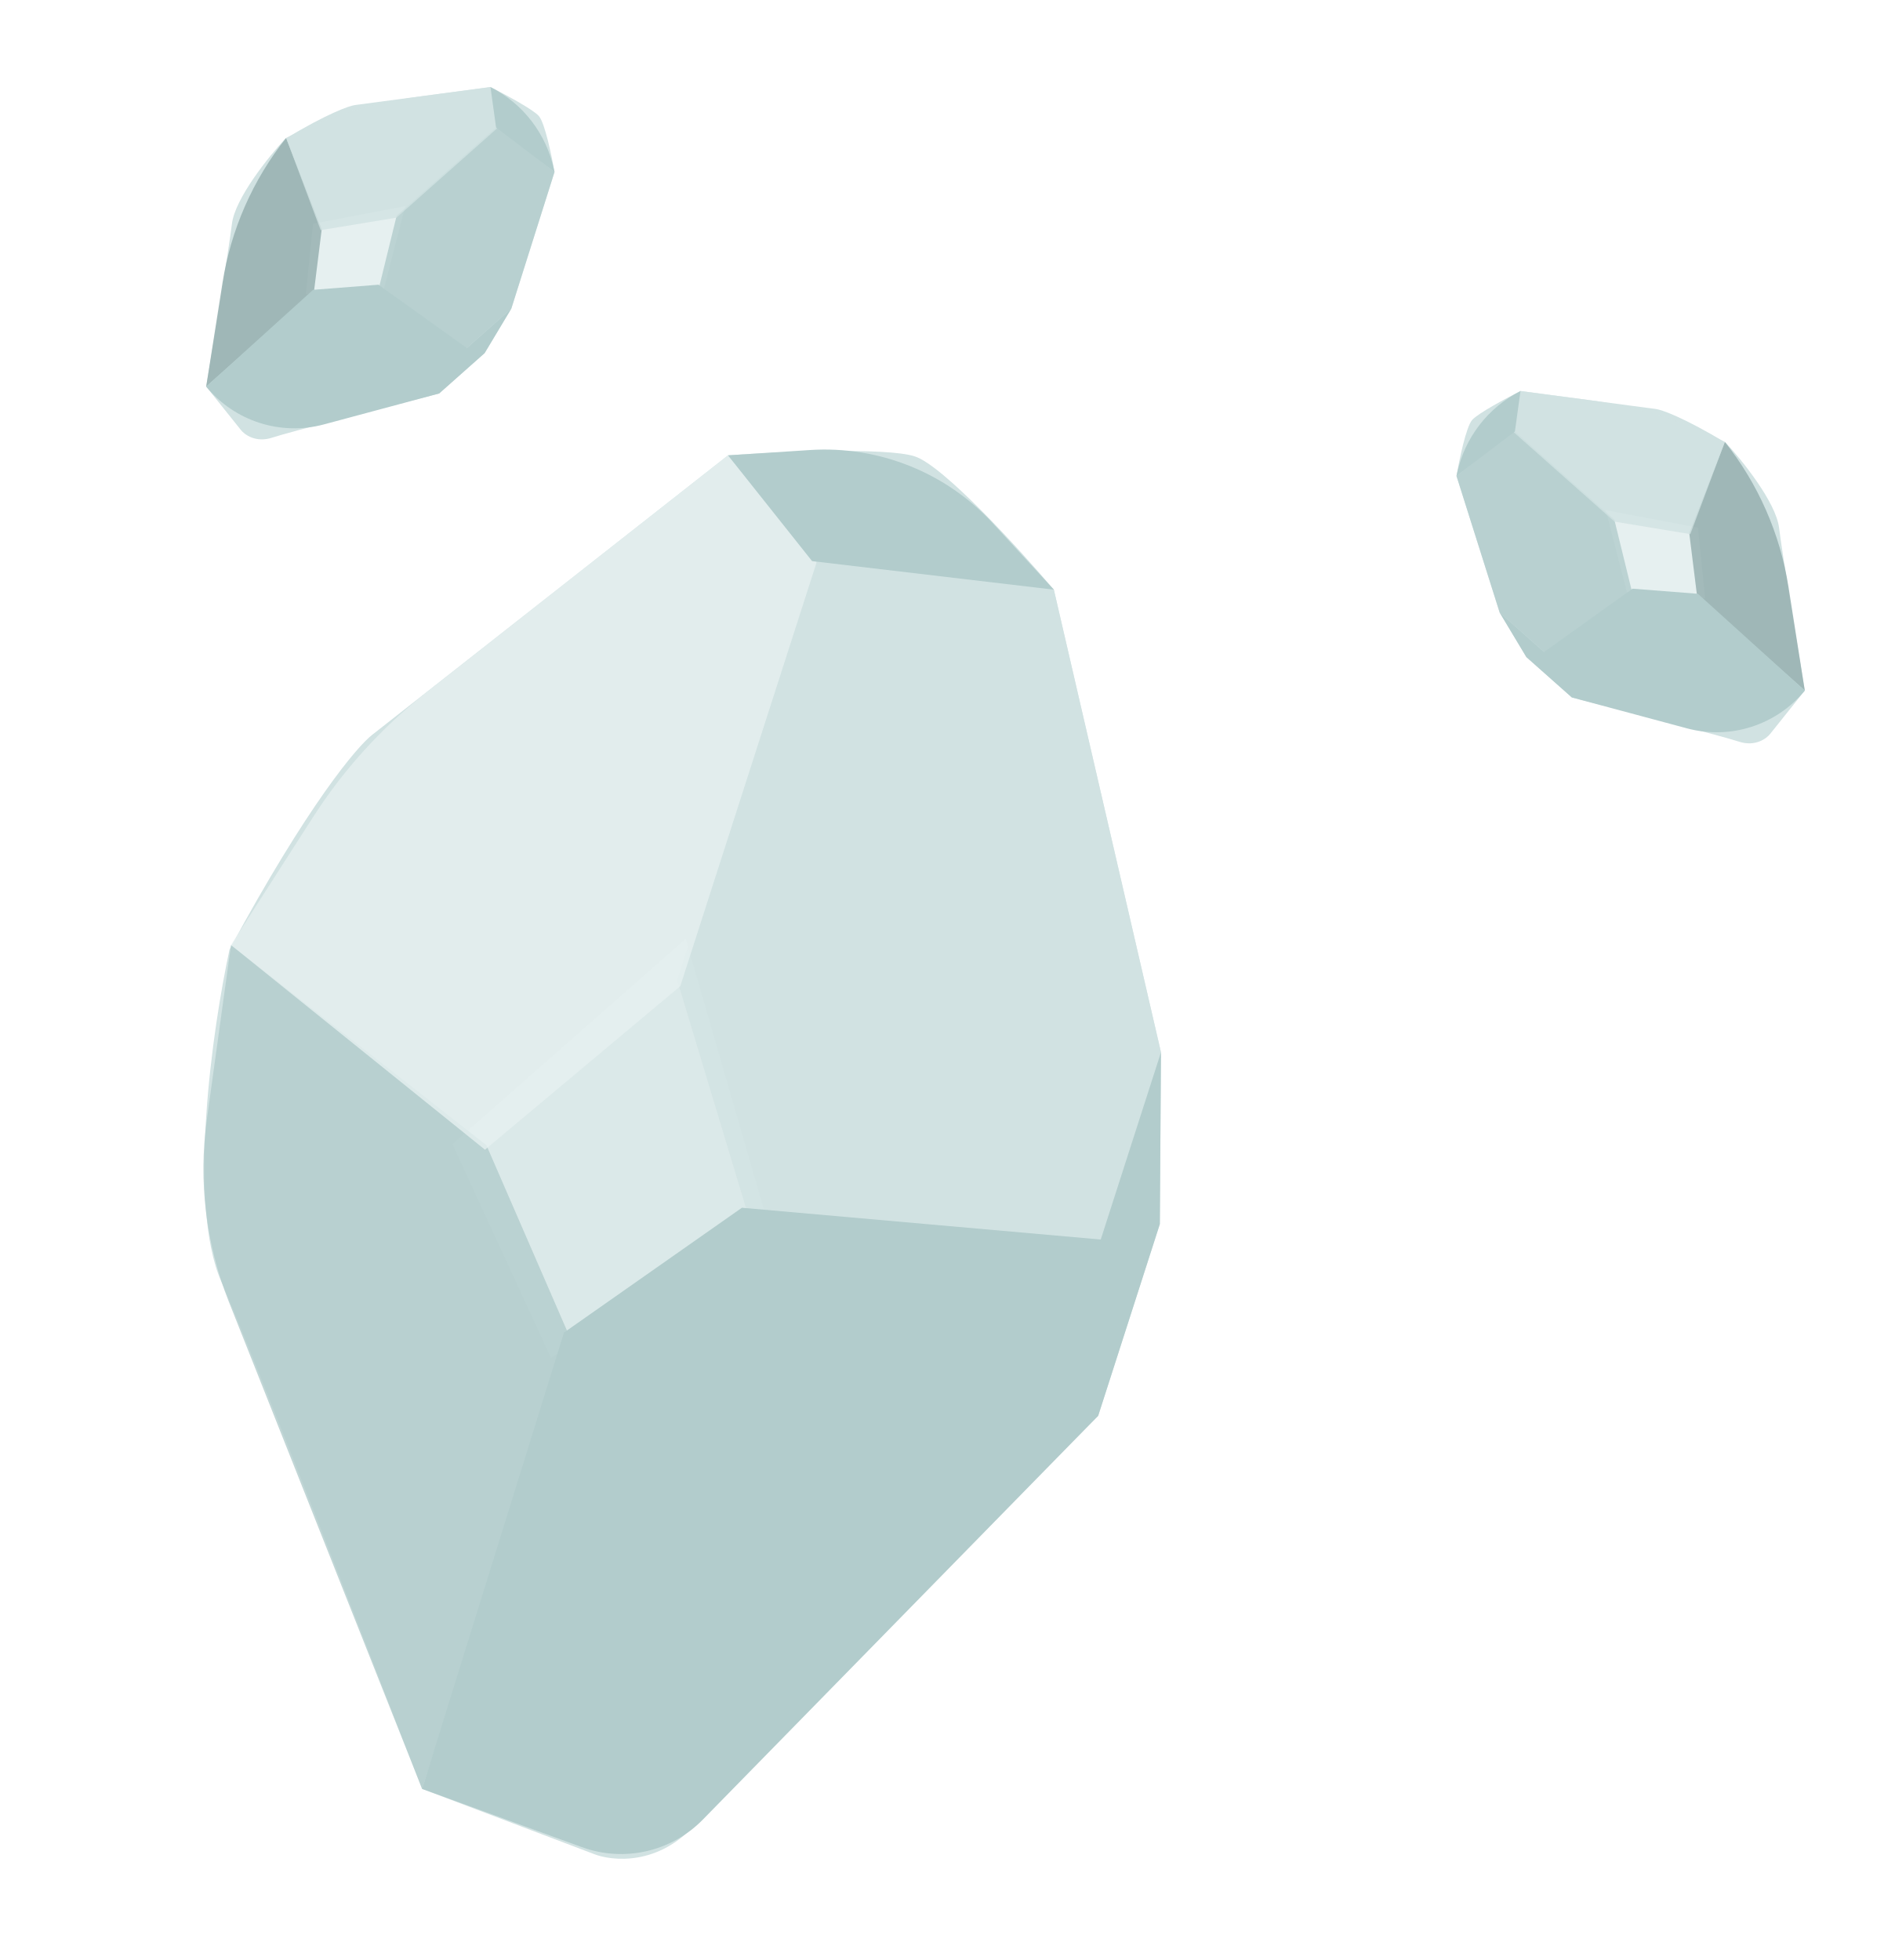
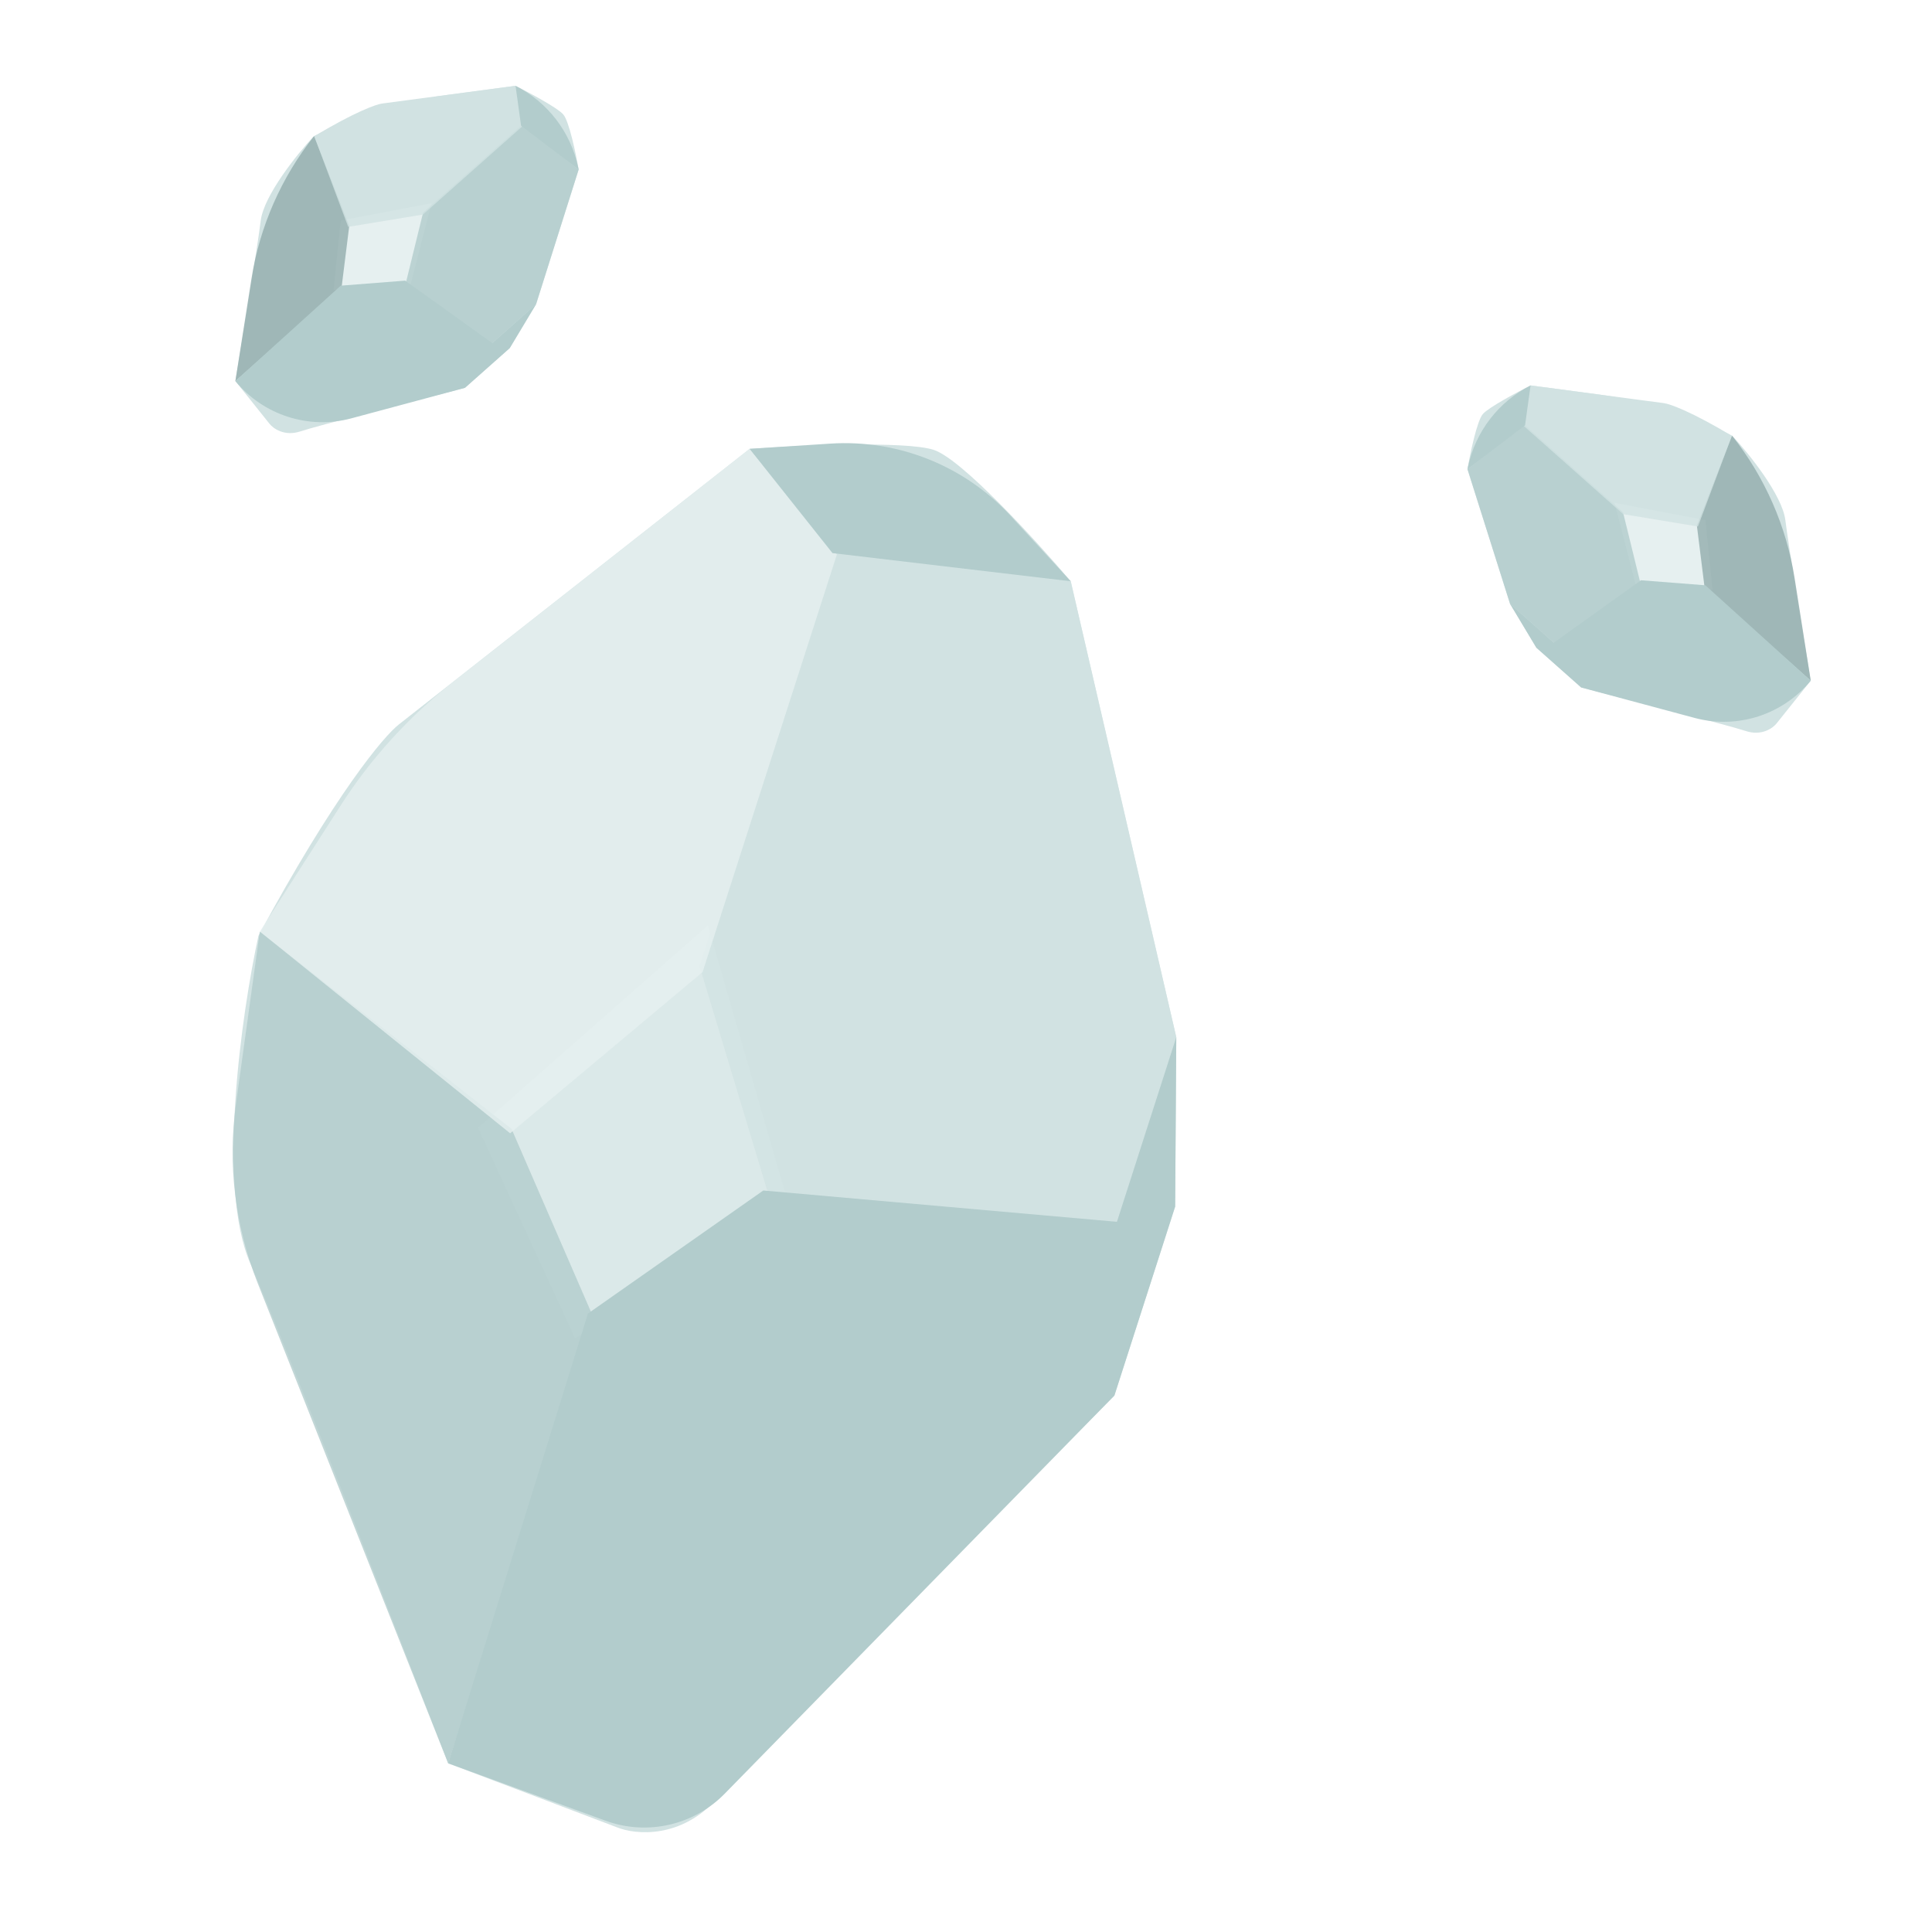
- <svg xmlns="http://www.w3.org/2000/svg" width="116" height="120" fill="none">
-   <path d="M13.542 78.452c-2.082-4.767-.527-15.534.511-20.322 4.768-8.83 7.82-12.448 8.749-13.153l21.768-17.099c3.082-.214 9.681-.501 11.428.061 1.747.562 6.409 5.676 8.521 8.164l6.557 28.319-.07 10.522-3.776 11.74c-7.24 7.211-22.294 22.293-24.588 24.929-2.294 2.637-5.175 2.353-6.329 1.881l-10.472-3.971c-3.232-8.37-10.218-26.303-12.3-31.07z" fill="#D1E2E2" />
-   <path opacity=".5" d="M41.981 57.473L27.693 70.049l6.034 13.087 13.244-8.393-4.989-17.27z" fill="#E6F0F0" />
-   <path opacity=".8" d="M12.661 68.556l1.481-10.698 15.639 12.26 5.02 11.556-8.957 27.848-11.839-29.836c-1.401-3.532-1.864-7.366-1.343-11.13z" fill="#B2CCCC" />
-   <path opacity=".8" d="M45.693 74.031L41.464 60.018l8.342-25.937 14.714 2.021 6.557 28.319-3.776 11.74-21.608-2.13z" fill="#D1E2E2" />
-   <path opacity=".8" d="M19.169 50.022l-5.028 7.835L29.692 70.391 41.649 60.379l8.342-25.937-5.42-6.564-18.466 14.512c-2.722 2.139-5.066 4.718-6.935 7.632z" fill="#E6F0F0" />
-   <path d="M49.718 34.354l-5.147-6.476 5.011-.325c4.225-.274 8.347 1.379 11.213 4.496l3.726 4.053-14.802-1.748zM25.843 109.523l8.684-27.936 10.894-7.643 21.969 1.945 3.688-11.467-.07 10.522-3.776 11.74-24.209 24.726c-1.923 1.964-4.817 2.621-7.4 1.679l-9.78-3.565z" fill="#B2CCCC" />
-   <path d="M108.919 32.316c-.191-1.558-2.249-4.117-3.254-5.202-2.595-1.562-3.943-2.034-4.293-2.074l-8.283-1.1c-.834.418-2.593 1.357-2.96 1.771-.368.414-.793 2.459-.96 3.43l2.645 8.366 1.634 2.723 2.784 2.471c2.989.762 9.217 2.369 10.218 2.702 1.001.333 1.706-.183 1.933-.483l2.111-2.64c-.445-2.671-1.384-8.404-1.575-9.963z" fill="#D1E2E2" />
-   <path d="M98.307 31.232l5.645 1.074.442 4.327-4.731-.147-1.356-5.254z" fill="#E6F0F0" />
-   <path opacity=".8" d="M110.494 42.279l-.999-6.351c-.51-3.244-1.852-6.3-3.895-8.871l-2.18 5.588.47 3.774 6.604 5.861z" fill="#92ADAD" />
-   <path opacity=".8" d="M99.886 36.105l-1.053-4.291-6.151-5.458-3.513 2.785 2.645 8.366 2.784 2.471 5.288-3.872z" fill="#B2CCCC" />
-   <path opacity=".8" d="M93.089 23.939l4.242.564c2.88.383 5.675 1.246 8.27 2.553l-2.116 5.645-4.645-.765-6.151-5.458.401-2.538z" fill="#D1E2E2" />
-   <path d="M92.746 26.413l.343-2.473c-1.995 1.011-3.425 2.87-3.89 5.058l-.03.143 3.578-2.728zM110.495 42.279l-6.547-5.925-4.005-.313-5.41 3.879-2.719-2.413 1.634 2.723 2.784 2.471 7.053 1.893c2.649.711 5.469-.195 7.21-2.314z" fill="#B2CCCC" />
-   <path d="M14.198 13.706c.191-1.558 2.249-4.117 3.254-5.202 2.595-1.562 3.944-2.034 4.293-2.074l8.283-1.1c.834.418 2.593 1.357 2.96 1.771.368.414.794 2.459.961 3.43l-2.645 8.366-1.634 2.723-2.784 2.471c-2.989.762-9.217 2.369-10.218 2.702-1.001.333-1.706-.183-1.933-.483l-2.111-2.64c.446-2.671 1.384-8.404 1.575-9.963z" fill="#D1E2E2" />
-   <path d="M24.809 12.622l-5.644 1.074-.442 4.327 4.731-.147 1.356-5.254z" fill="#E6F0F0" />
-   <path opacity=".8" d="M12.622 23.669l.999-6.351c.51-3.244 1.852-6.3 3.895-8.871l2.181 5.588-.47 3.774-6.604 5.861z" fill="#92ADAD" />
-   <path opacity=".8" d="M23.231 17.495l1.053-4.291 6.151-5.459 3.513 2.785-2.645 8.366-2.784 2.471-5.288-3.872z" fill="#B2CCCC" />
-   <path opacity=".8" d="M30.028 5.329l-4.242.564c-2.88.383-5.675 1.246-8.27 2.552l2.116 5.645 4.645-.765 6.151-5.458-.401-2.538z" fill="#D1E2E2" />
-   <path d="M30.371 7.803l-.343-2.473c1.995 1.011 3.425 2.87 3.89 5.058l.03.143-3.578-2.728zM12.622 23.669l6.547-5.925 4.005-.313 5.41 3.879 2.719-2.413-1.634 2.723-2.784 2.471-7.053 1.893c-2.649.711-5.469-.194-7.209-2.314z" fill="#B2CCCC" />
+ <svg xmlns="http://www.w3.org/2000/svg" width="120" height="120" viewBox="0 0 120 120" fill="none">
+   <path d="M15.539 78.452C13.457 73.686 15.012 62.918 16.05 58.131C20.817 49.301 23.867 45.683 24.797 44.978L46.56 27.878C49.641 27.665 56.239 27.377 57.986 27.939C59.733 28.501 64.393 33.616 66.505 36.103L73.061 64.422L72.99 74.943L69.215 86.683C61.977 93.894 46.927 108.976 44.633 111.612C42.34 114.249 39.459 113.965 38.306 113.493L27.836 109.522C24.604 101.152 17.62 83.219 15.539 78.452Z" fill="#D1E2E2" />
+   <path opacity="0.5" d="M43.971 57.473L29.687 70.049L35.719 83.137L48.959 74.744L43.971 57.473Z" fill="#E6F0F0" />
+   <path opacity="0.8" d="M14.657 68.558L16.137 57.859L31.773 70.119L36.791 81.675L27.836 109.523L16 79.687C14.599 76.155 14.136 72.321 14.657 68.558Z" fill="#B2CCCC" />
+   <path opacity="0.8" d="M47.682 74.031L43.454 60.018L51.794 34.081L66.505 36.103L73.061 64.421L69.286 76.161L47.682 74.031Z" fill="#D1E2E2" />
+   <path opacity="0.8" d="M21.165 50.022L16.138 57.858L31.685 70.391L43.639 60.379L51.98 34.442L46.56 27.879L28.098 42.391C25.377 44.53 23.034 47.109 21.165 50.022Z" fill="#E6F0F0" />
+   <path d="M51.707 34.354L46.56 27.878L51.567 27.554C55.793 27.279 59.916 28.933 62.782 32.051L66.505 36.103L51.707 34.354Z" fill="#B2CCCC" />
+   <path d="M27.836 109.523L36.518 81.587L47.41 73.944L69.374 75.889L73.061 64.422L72.991 74.944L69.216 86.683L45.013 111.409C43.09 113.373 40.195 114.03 37.613 113.088L27.836 109.523Z" fill="#B2CCCC" />
+   <path d="M110.893 32.316C110.702 30.758 108.645 28.199 107.641 27.114C105.046 25.552 103.698 25.08 103.348 25.04L95.067 23.94C94.234 24.357 92.475 25.296 92.108 25.711C91.74 26.125 91.314 28.17 91.147 29.14L93.792 37.506L95.426 40.23L98.209 42.7C101.198 43.462 107.424 45.069 108.425 45.402C109.426 45.735 110.13 45.218 110.358 44.919L112.469 42.279C112.023 39.607 111.085 33.874 110.893 32.316Z" fill="#D1E2E2" />
+   <path d="M100.284 31.232L105.927 32.306L106.369 36.633L101.64 36.486L100.284 31.232Z" fill="#E6F0F0" />
+   <path opacity="0.8" d="M112.469 42.279L111.47 35.928C110.959 32.684 109.618 29.628 107.576 27.056L105.396 32.644L105.866 36.418L112.469 42.279Z" fill="#92ADAD" />
+   <path opacity="0.8" d="M101.862 36.106L100.809 31.815L94.659 26.356L91.147 29.141L93.792 37.507L96.575 39.978L101.862 36.106Z" fill="#B2CCCC" />
+   <path opacity="0.8" d="M95.068 23.94L99.308 24.504C102.187 24.887 104.982 25.75 107.576 27.056L105.461 32.702L100.817 31.936L94.667 26.478L95.068 23.94Z" fill="#D1E2E2" />
+   <path d="M94.724 26.414L95.067 23.94C93.072 24.951 91.642 26.811 91.177 28.998L91.147 29.142L94.724 26.414Z" fill="#B2CCCC" />
+   <path d="M112.469 42.279L105.923 36.353L101.92 36.04L96.511 39.92L93.792 37.506L95.426 40.23L98.21 42.7L105.261 44.593C107.91 45.304 110.729 44.399 112.469 42.279Z" fill="#B2CCCC" />
+   <path d="M16.194 13.706C16.385 12.148 18.443 9.589 19.447 8.504C22.042 6.942 23.39 6.47 23.74 6.43L32.021 5.33C32.854 5.747 34.613 6.686 34.98 7.101C35.348 7.515 35.774 9.56 35.941 10.53L33.296 18.896L31.662 21.62L28.878 24.09C25.89 24.852 19.664 26.459 18.663 26.792C17.662 27.125 16.957 26.608 16.73 26.309L14.619 23.669C15.065 20.997 16.003 15.264 16.194 13.706Z" fill="#D1E2E2" />
+   <path d="M26.804 12.622L21.161 13.696L20.719 18.023L25.448 17.876L26.804 12.622Z" fill="#E6F0F0" />
+   <path opacity="0.8" d="M14.619 23.669L15.618 17.318C16.129 14.074 17.47 11.018 19.512 8.446L21.692 14.034L21.222 17.808L14.619 23.669Z" fill="#92ADAD" />
+   <path opacity="0.8" d="M25.226 17.496L26.279 13.205L32.429 7.746L35.941 10.531L33.296 18.897L30.513 21.368L25.226 17.496Z" fill="#B2CCCC" />
+   <path opacity="0.8" d="M32.02 5.33L27.78 5.894C24.901 6.277 22.106 7.14 19.512 8.446L21.627 14.091L26.271 13.326L32.421 7.868L32.02 5.33Z" fill="#D1E2E2" />
+   <path d="M32.364 7.804L32.021 5.33C34.016 6.341 35.446 8.201 35.911 10.389L35.941 10.532L32.364 7.804Z" fill="#B2CCCC" />
+   <path d="M14.619 23.669L21.165 17.743L25.168 17.43L30.577 21.31L33.296 18.896L31.662 21.62L28.879 24.09L21.827 25.983C19.178 26.694 16.359 25.789 14.619 23.669Z" fill="#B2CCCC" />
</svg>
